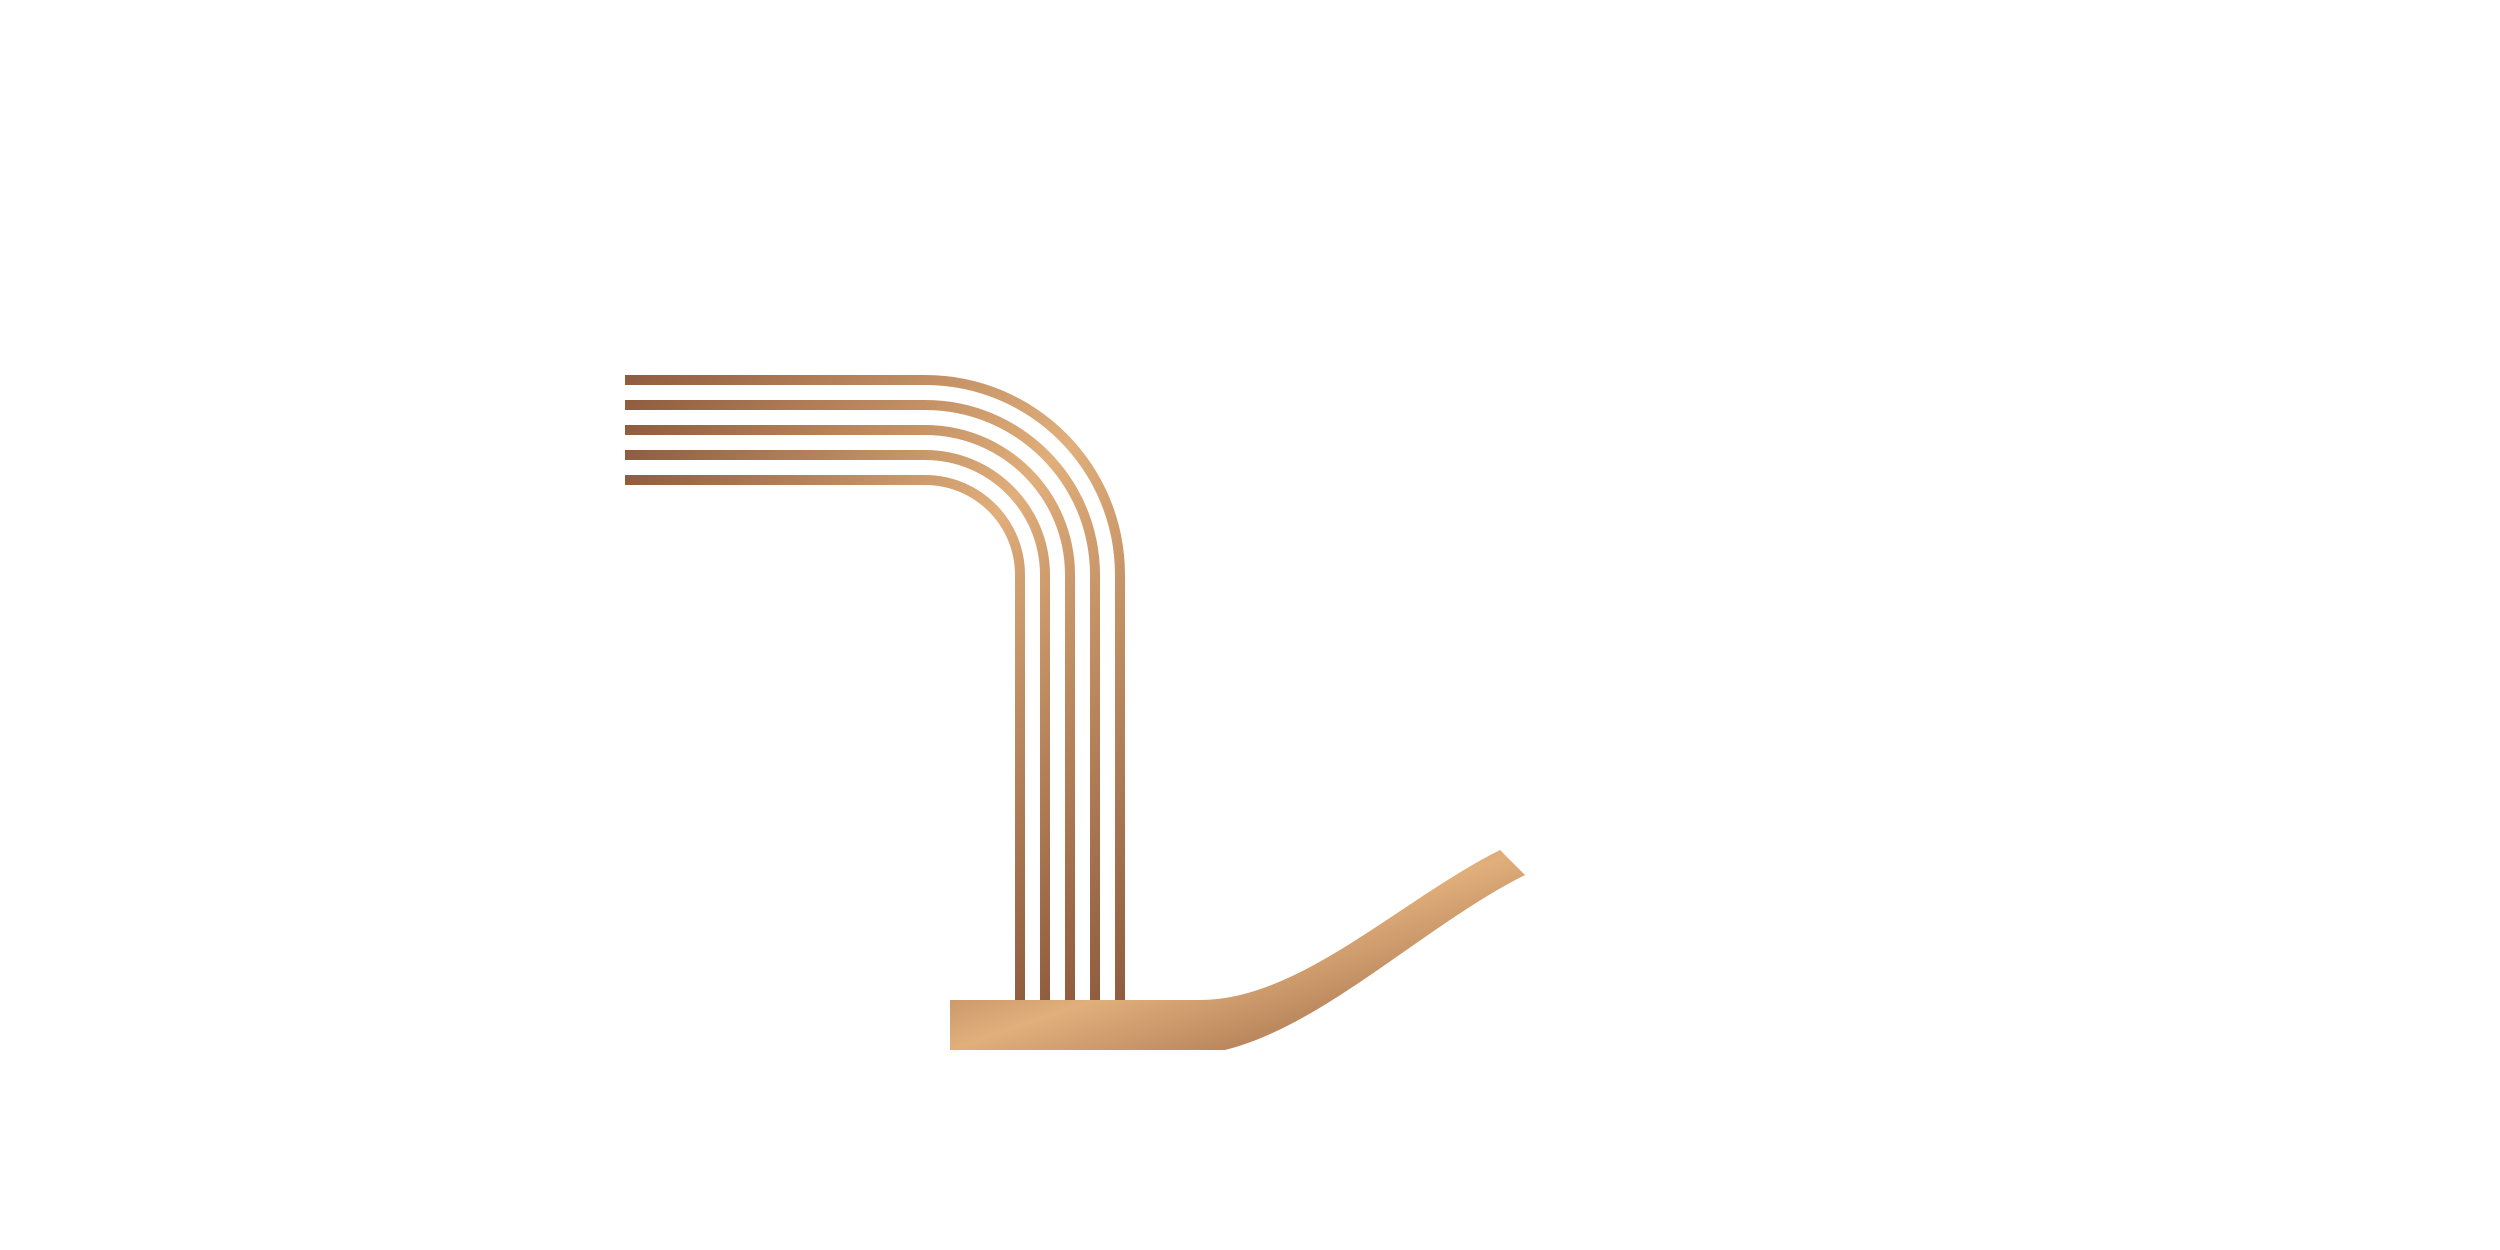
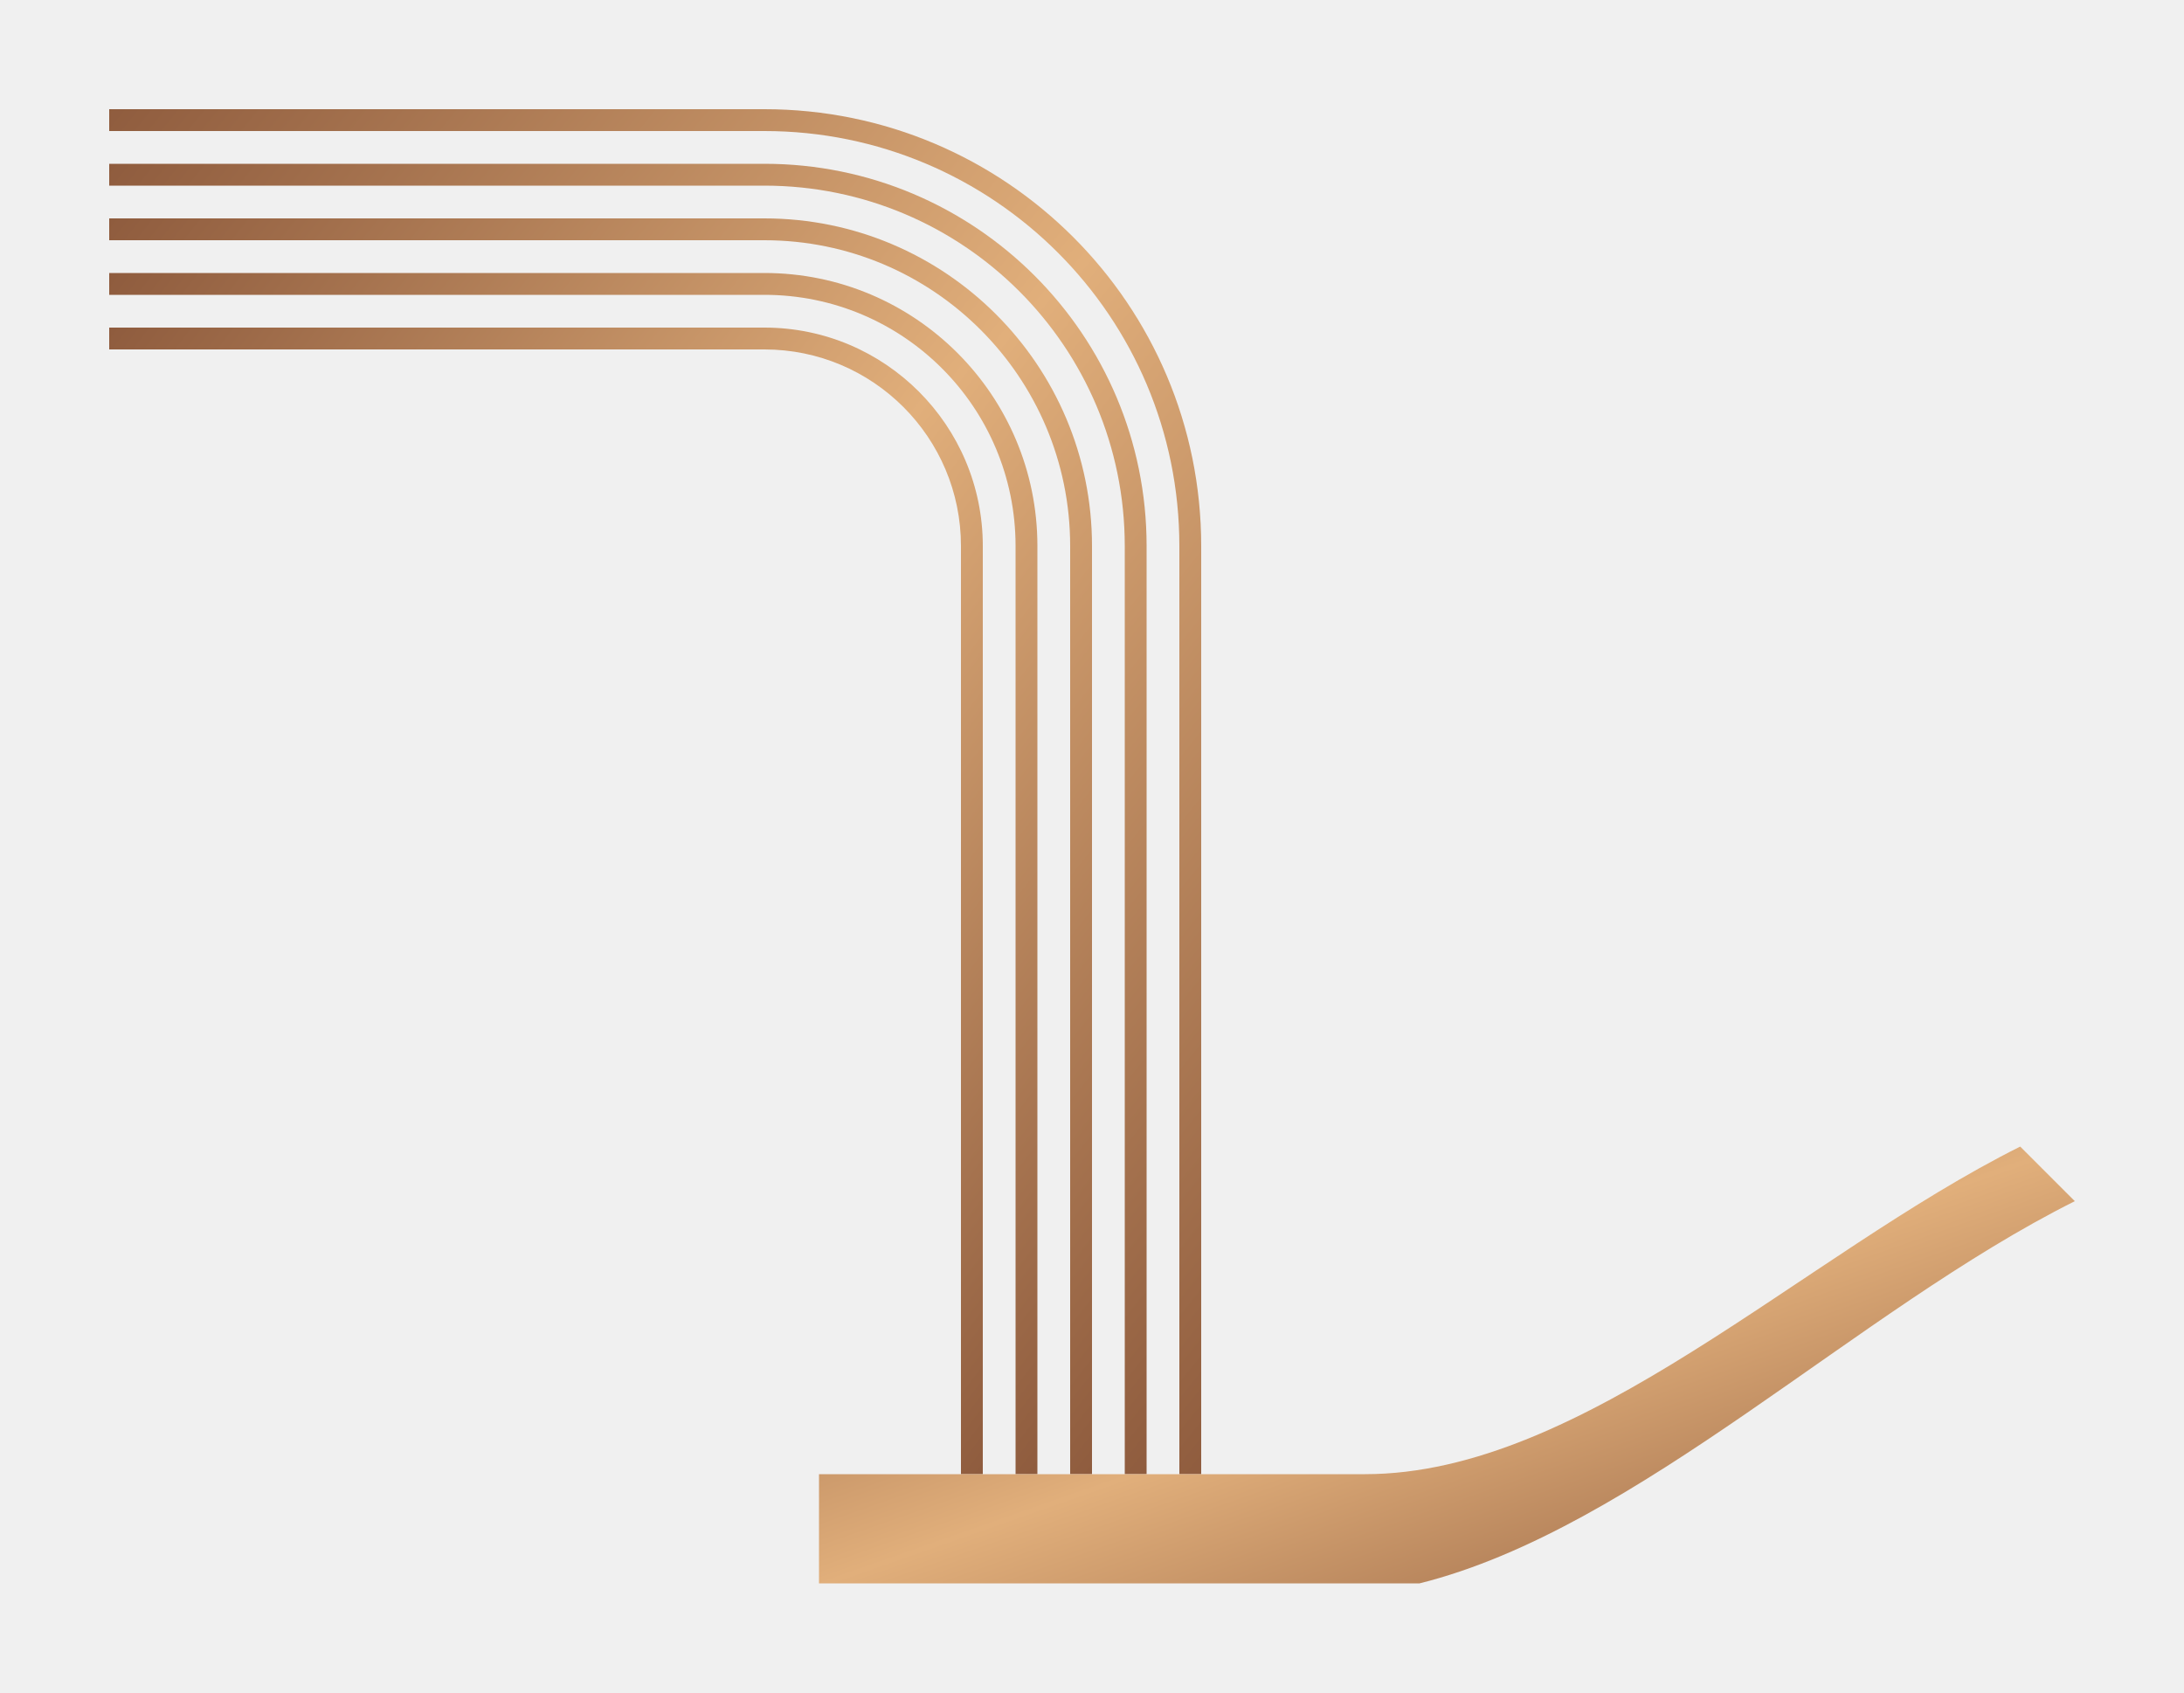
- <svg xmlns="http://www.w3.org/2000/svg" width="1000" height="500" viewBox="0 0 1000 500">
+ <svg xmlns="http://www.w3.org/2000/svg" viewBox="230 130 400 310">
  <defs>
    <linearGradient id="metallicGradient" x1="0%" y1="0%" x2="100%" y2="100%">
      <stop offset="0%" style="stop-color:#8F5C3E; stop-opacity:1" />
      <stop offset="50%" style="stop-color:#E1AF7B; stop-opacity:1" />
      <stop offset="100%" style="stop-color:#8F5C3E; stop-opacity:1" />
    </linearGradient>
  </defs>
-   <rect width="100%" height="100%" fill="white" />
  <g fill="url(#metallicGradient)">
    <path d="M 250, 150 H 370 A 80 80 0 0 1 450, 230 V 400 H 446 V 230 A 76 76 0 0 0 370, 154 H 250 Z" />
    <path d="M 250, 160 H 370 A 70 70 0 0 1 440, 230 V 400 H 436 V 230 A 66 66 0 0 0 370, 164 H 250 Z" />
    <path d="M 250, 170 H 370 A 60 60 0 0 1 430, 230 V 400 H 426 V 230 A 56 56 0 0 0 370, 174 H 250 Z" />
    <path d="M 250, 180 H 370 A 50 50 0 0 1 420, 230 V 400 H 416 V 230 A 46 46 0 0 0 370, 184 H 250 Z" />
    <path d="M 250, 190 H 370 A 40 40 0 0 1 410, 230 V 400 H 406 V 230 A 36 36 0 0 0 370, 194 H 250 Z" />
    <path d="M 380, 400 H 480 C 520, 400 560, 360 600, 340 L 610, 350 C 570, 370 530, 410 490, 420 L 480, 420 H 380 L 380, 400 Z" />
  </g>
</svg>
